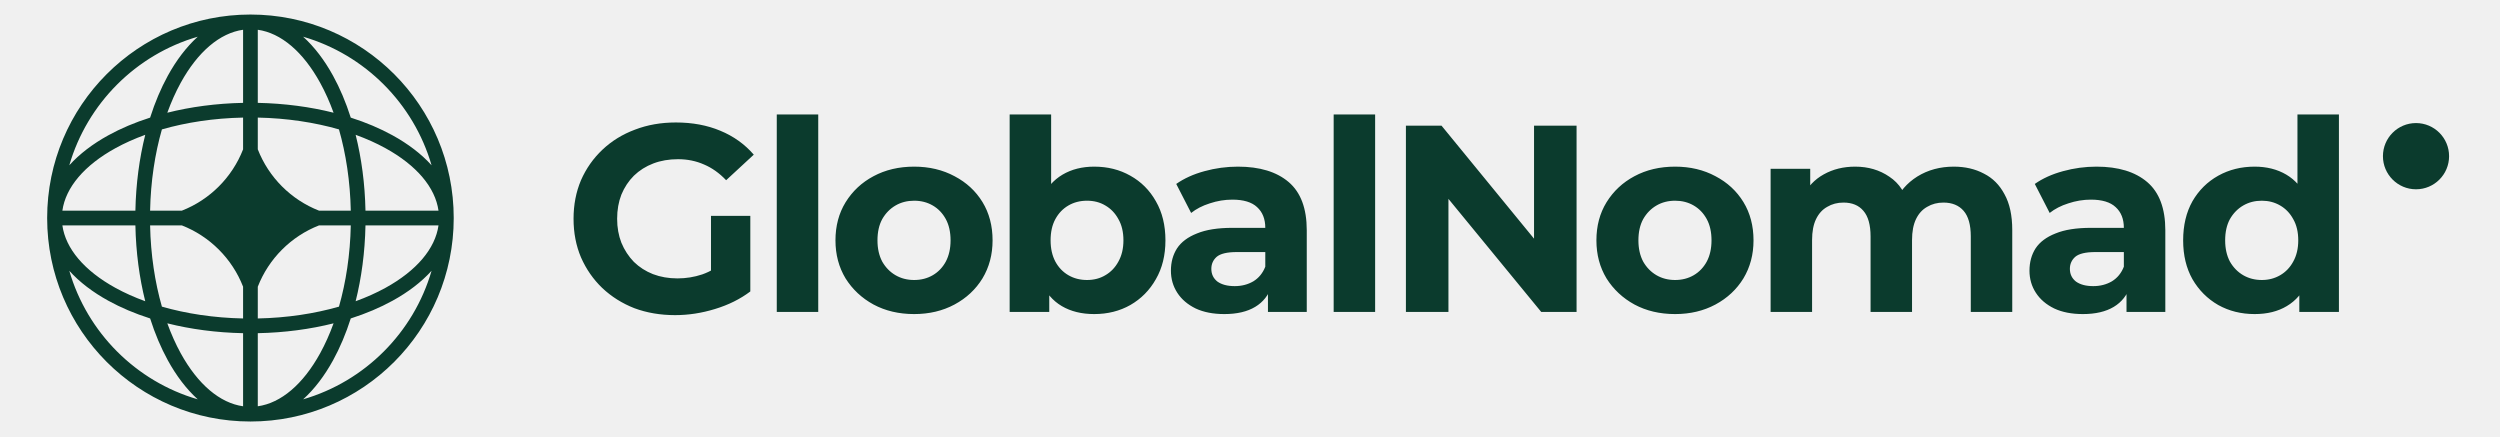
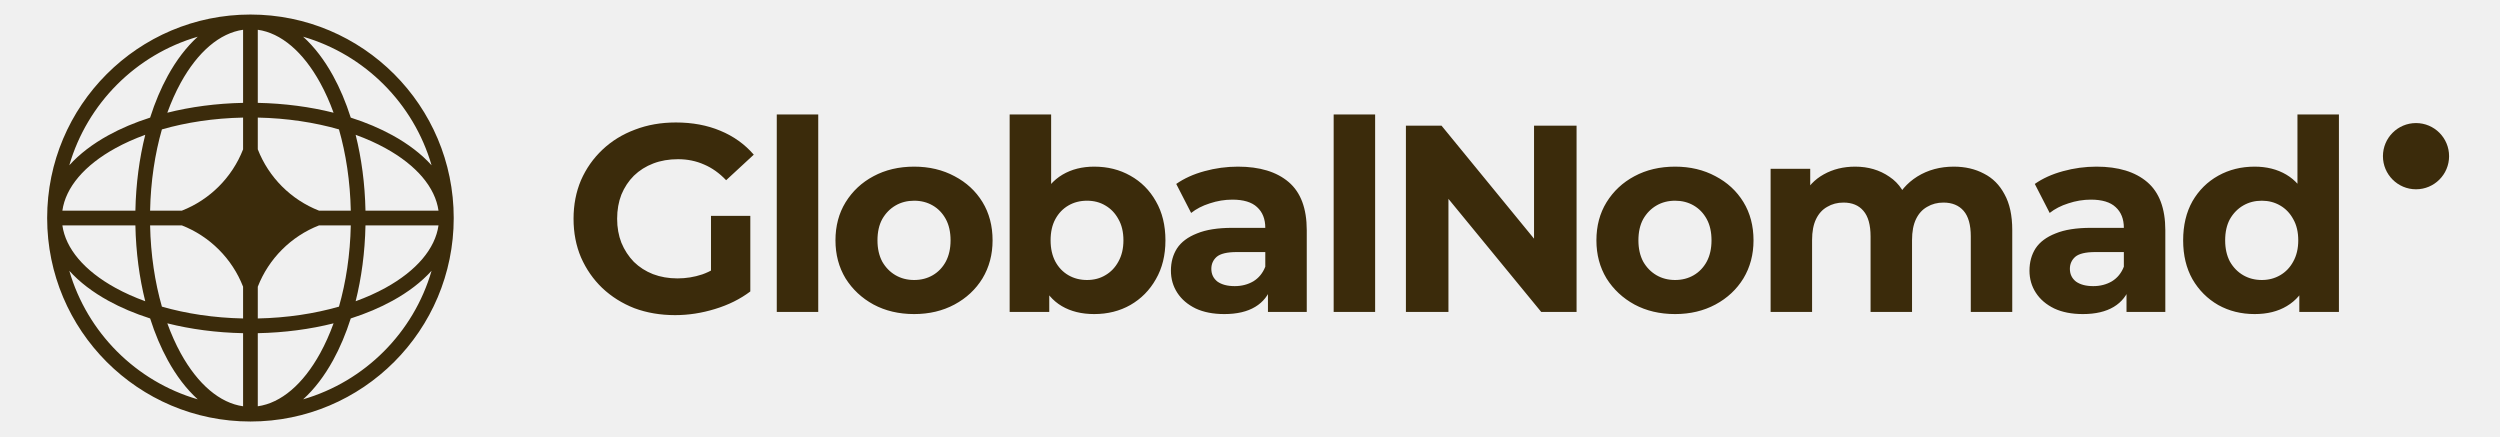
<svg xmlns="http://www.w3.org/2000/svg" width="172" height="30" viewBox="0 0 172 30" fill="none">
  <g clip-path="url(#clip0_18613_8276)">
-     <path d="M166.221 13.023C167.479 13.023 168.497 12.003 168.497 10.745C168.497 9.487 167.479 8.467 166.221 8.467C164.965 8.467 163.946 9.487 163.946 10.745C163.946 12.003 164.965 13.023 166.221 13.023Z" fill="#0B3B2D" />
-     <path d="M46.447 21.681C45.434 21.681 44.502 21.522 43.648 21.205C42.807 20.875 42.069 20.412 41.435 19.814C40.813 19.216 40.326 18.514 39.972 17.708C39.631 16.903 39.46 16.018 39.46 15.054C39.46 14.089 39.631 13.204 39.972 12.399C40.326 11.593 40.819 10.892 41.453 10.294C42.087 9.696 42.831 9.238 43.685 8.92C44.538 8.591 45.477 8.426 46.501 8.426C47.635 8.426 48.653 8.615 49.556 8.994C50.47 9.372 51.238 9.921 51.86 10.641L49.958 12.399C49.495 11.911 48.989 11.551 48.44 11.319C47.891 11.075 47.294 10.953 46.648 10.953C46.026 10.953 45.459 11.05 44.947 11.246C44.435 11.441 43.99 11.722 43.612 12.088C43.246 12.454 42.959 12.887 42.752 13.388C42.557 13.888 42.459 14.443 42.459 15.054C42.459 15.652 42.557 16.201 42.752 16.701C42.959 17.202 43.246 17.641 43.612 18.019C43.99 18.386 44.428 18.666 44.928 18.862C45.441 19.057 46.001 19.154 46.611 19.154C47.196 19.154 47.763 19.063 48.312 18.88C48.873 18.685 49.416 18.361 49.94 17.91L51.622 20.052C50.927 20.576 50.117 20.979 49.19 21.26C48.275 21.541 47.361 21.681 46.447 21.681ZM48.916 19.667V14.852H51.622V20.052L48.916 19.667ZM53.442 21.461V7.877H56.295V21.461H53.442ZM62.893 21.608C61.845 21.608 60.912 21.388 60.095 20.949C59.29 20.509 58.65 19.911 58.175 19.154C57.711 18.386 57.48 17.513 57.48 16.537C57.48 15.548 57.711 14.675 58.175 13.918C58.65 13.15 59.29 12.552 60.095 12.124C60.912 11.685 61.845 11.465 62.893 11.465C63.93 11.465 64.856 11.685 65.674 12.124C66.49 12.552 67.13 13.143 67.594 13.9C68.057 14.657 68.289 15.536 68.289 16.537C68.289 17.513 68.057 18.386 67.594 19.154C67.13 19.911 66.49 20.509 65.674 20.949C64.856 21.388 63.93 21.608 62.893 21.608ZM62.893 19.264C63.369 19.264 63.796 19.154 64.174 18.935C64.552 18.715 64.85 18.404 65.07 18.001C65.289 17.586 65.399 17.098 65.399 16.537C65.399 15.963 65.289 15.475 65.07 15.072C64.85 14.669 64.552 14.358 64.174 14.138C63.796 13.918 63.369 13.809 62.893 13.809C62.418 13.809 61.991 13.918 61.613 14.138C61.235 14.358 60.93 14.669 60.699 15.072C60.479 15.475 60.37 15.963 60.37 16.537C60.37 17.098 60.479 17.586 60.699 18.001C60.93 18.404 61.235 18.715 61.613 18.935C61.991 19.154 62.418 19.264 62.893 19.264ZM75.281 21.608C74.415 21.608 73.671 21.425 73.049 21.058C72.427 20.692 71.952 20.137 71.623 19.392C71.293 18.636 71.129 17.684 71.129 16.537C71.129 15.377 71.299 14.425 71.641 13.681C71.994 12.936 72.482 12.381 73.104 12.014C73.726 11.648 74.451 11.465 75.281 11.465C76.207 11.465 77.036 11.673 77.768 12.088C78.511 12.503 79.097 13.088 79.523 13.845C79.962 14.602 80.182 15.499 80.182 16.537C80.182 17.562 79.962 18.453 79.523 19.209C79.097 19.966 78.511 20.558 77.768 20.985C77.036 21.4 76.207 21.608 75.281 21.608ZM69.464 21.461V7.877H72.318V13.607L72.135 16.518L72.189 19.447V21.461H69.464ZM74.787 19.264C75.262 19.264 75.683 19.154 76.048 18.935C76.427 18.715 76.725 18.404 76.944 18.001C77.177 17.586 77.292 17.098 77.292 16.537C77.292 15.963 77.177 15.475 76.944 15.072C76.725 14.669 76.427 14.358 76.048 14.138C75.683 13.918 75.262 13.809 74.787 13.809C74.311 13.809 73.884 13.918 73.506 14.138C73.128 14.358 72.83 14.669 72.61 15.072C72.39 15.475 72.281 15.963 72.281 16.537C72.281 17.098 72.39 17.586 72.61 18.001C72.83 18.404 73.128 18.715 73.506 18.935C73.884 19.154 74.311 19.264 74.787 19.264ZM87.235 21.461V19.539L87.052 19.118V15.676C87.052 15.066 86.863 14.59 86.485 14.248C86.119 13.906 85.552 13.735 84.784 13.735C84.26 13.735 83.742 13.821 83.23 13.992C82.73 14.15 82.303 14.37 81.95 14.651L80.925 12.655C81.462 12.277 82.108 11.984 82.864 11.777C83.62 11.569 84.388 11.465 85.168 11.465C86.668 11.465 87.833 11.819 88.662 12.527C89.491 13.235 89.905 14.34 89.905 15.841V21.461H87.235ZM84.236 21.608C83.467 21.608 82.809 21.48 82.26 21.223C81.712 20.955 81.291 20.595 80.998 20.143C80.706 19.692 80.559 19.185 80.559 18.624C80.559 18.038 80.7 17.525 80.98 17.086C81.273 16.646 81.73 16.305 82.352 16.061C82.974 15.804 83.784 15.676 84.784 15.676H87.4V17.342H85.095C84.424 17.342 83.961 17.452 83.705 17.672C83.461 17.891 83.34 18.166 83.34 18.495C83.34 18.862 83.48 19.154 83.76 19.374C84.053 19.582 84.449 19.685 84.949 19.685C85.424 19.685 85.851 19.576 86.229 19.356C86.607 19.124 86.881 18.788 87.052 18.349L87.491 19.667C87.284 20.302 86.906 20.784 86.357 21.113C85.809 21.443 85.101 21.608 84.236 21.608ZM91.756 21.461V7.877H94.609V21.461H91.756ZM96.727 21.461V8.646H99.177L106.731 17.873H105.542V8.646H108.468V21.461H106.036L98.464 12.234H99.653V21.461H96.727ZM115.247 21.608C114.198 21.608 113.265 21.388 112.448 20.949C111.644 20.509 111.004 19.911 110.528 19.154C110.064 18.386 109.833 17.513 109.833 16.537C109.833 15.548 110.064 14.675 110.528 13.918C111.004 13.15 111.644 12.552 112.448 12.124C113.265 11.685 114.198 11.465 115.247 11.465C116.283 11.465 117.21 11.685 118.027 12.124C118.843 12.552 119.483 13.143 119.947 13.9C120.41 14.657 120.642 15.536 120.642 16.537C120.642 17.513 120.41 18.386 119.947 19.154C119.483 19.911 118.843 20.509 118.027 20.949C117.21 21.388 116.283 21.608 115.247 21.608ZM115.247 19.264C115.722 19.264 116.149 19.154 116.527 18.935C116.904 18.715 117.203 18.404 117.423 18.001C117.643 17.586 117.752 17.098 117.752 16.537C117.752 15.963 117.643 15.475 117.423 15.072C117.203 14.669 116.904 14.358 116.527 14.138C116.149 13.918 115.722 13.809 115.247 13.809C114.771 13.809 114.344 13.918 113.966 14.138C113.589 14.358 113.283 14.669 113.052 15.072C112.832 15.475 112.723 15.963 112.723 16.537C112.723 17.098 112.832 17.586 113.052 18.001C113.283 18.404 113.589 18.715 113.966 18.935C114.344 19.154 114.771 19.264 115.247 19.264ZM134.419 11.465C135.199 11.465 135.888 11.624 136.486 11.941C137.095 12.246 137.57 12.722 137.912 13.369C138.265 14.004 138.443 14.822 138.443 15.822V21.461H135.59V16.262C135.59 15.469 135.425 14.883 135.096 14.504C134.767 14.126 134.303 13.937 133.706 13.937C133.29 13.937 132.92 14.034 132.59 14.23C132.261 14.413 132.005 14.694 131.822 15.072C131.639 15.45 131.548 15.932 131.548 16.518V21.461H128.695V16.262C128.695 15.469 128.53 14.883 128.201 14.504C127.883 14.126 127.426 13.937 126.829 13.937C126.414 13.937 126.043 14.034 125.714 14.23C125.384 14.413 125.128 14.694 124.945 15.072C124.762 15.45 124.671 15.932 124.671 16.518V21.461H121.818V11.612H124.543V14.303L124.031 13.516C124.372 12.845 124.854 12.338 125.476 11.996C126.109 11.642 126.829 11.465 127.634 11.465C128.535 11.465 129.322 11.697 129.993 12.161C130.675 12.613 131.127 13.308 131.347 14.248L130.34 13.973C130.67 13.204 131.194 12.594 131.913 12.143C132.645 11.691 133.48 11.465 134.419 11.465ZM146.304 21.461V19.539L146.121 19.118V15.676C146.121 15.066 145.932 14.59 145.554 14.248C145.189 13.906 144.622 13.735 143.853 13.735C143.328 13.735 142.811 13.821 142.299 13.992C141.799 14.15 141.371 14.37 141.018 14.651L139.994 12.655C140.53 12.277 141.176 11.984 141.933 11.777C142.688 11.569 143.456 11.465 144.237 11.465C145.737 11.465 146.901 11.819 147.73 12.527C148.559 13.235 148.974 14.34 148.974 15.841V21.461H146.304ZM143.304 21.608C142.537 21.608 141.878 21.48 141.33 21.223C140.781 20.955 140.36 20.595 140.068 20.143C139.775 19.692 139.628 19.185 139.628 18.624C139.628 18.038 139.768 17.525 140.049 17.086C140.341 16.646 140.799 16.305 141.421 16.061C142.043 15.804 142.853 15.676 143.853 15.676H146.468V17.342H144.164C143.493 17.342 143.03 17.452 142.774 17.672C142.53 17.891 142.408 18.166 142.408 18.495C142.408 18.862 142.548 19.154 142.829 19.374C143.121 19.582 143.518 19.685 144.018 19.685C144.494 19.685 144.919 19.576 145.298 19.356C145.676 19.124 145.95 18.788 146.121 18.349L146.56 19.667C146.353 20.302 145.975 20.784 145.426 21.113C144.877 21.443 144.169 21.608 143.304 21.608ZM155.12 21.608C154.194 21.608 153.36 21.4 152.615 20.985C151.872 20.558 151.28 19.966 150.841 19.209C150.415 18.453 150.201 17.562 150.201 16.537C150.201 15.499 150.415 14.602 150.841 13.845C151.28 13.088 151.872 12.503 152.615 12.088C153.36 11.673 154.194 11.465 155.12 11.465C155.95 11.465 156.675 11.648 157.297 12.014C157.919 12.381 158.401 12.936 158.742 13.681C159.084 14.425 159.254 15.377 159.254 16.537C159.254 17.684 159.09 18.636 158.76 19.392C158.431 20.137 157.955 20.692 157.334 21.058C156.725 21.425 155.987 21.608 155.12 21.608ZM155.614 19.264C156.078 19.264 156.499 19.154 156.876 18.935C157.255 18.715 157.553 18.404 157.772 18.001C158.005 17.586 158.12 17.098 158.12 16.537C158.12 15.963 158.005 15.475 157.772 15.072C157.553 14.669 157.255 14.358 156.876 14.138C156.499 13.918 156.078 13.809 155.614 13.809C155.139 13.809 154.713 13.918 154.334 14.138C153.956 14.358 153.652 14.669 153.42 15.072C153.2 15.475 153.091 15.963 153.091 16.537C153.091 17.098 153.2 17.586 153.42 18.001C153.652 18.404 153.956 18.715 154.334 18.935C154.713 19.154 155.139 19.264 155.614 19.264ZM158.193 21.461V19.447L158.248 16.518L158.065 13.607V7.877H160.918V21.461H158.193Z" fill="#0B3B2D" />
-     <path fill-rule="evenodd" clip-rule="evenodd" d="M17.23 1C24.954 1 31.216 7.268 31.216 15C31.216 22.732 24.954 29 17.23 29C9.506 29 3.244 22.732 3.244 15C3.244 7.268 9.506 1 17.23 1ZM16.724 2.048C15.129 2.272 13.61 3.556 12.43 5.702C12.088 6.325 11.78 7.013 11.511 7.755C13.114 7.352 14.876 7.114 16.724 7.077V2.048ZM10.329 8.092C10.663 7.041 11.072 6.074 11.544 5.214C12.129 4.15 12.823 3.232 13.605 2.526C9.354 3.762 6.003 7.116 4.768 11.371C5.473 10.588 6.391 9.894 7.454 9.309C8.313 8.836 9.279 8.426 10.329 8.092ZM9.993 9.275C9.59 10.88 9.352 12.643 9.315 14.494H4.291C4.515 12.897 5.797 11.376 7.942 10.195C8.564 9.853 9.251 9.544 9.993 9.275ZM10.327 14.494C10.368 12.474 10.659 10.578 11.139 8.903C12.813 8.422 14.707 8.131 16.724 8.09V10.276C15.972 12.204 14.437 13.741 12.51 14.494H10.327ZM9.315 15.506H4.291C4.515 17.103 5.797 18.624 7.942 19.805C8.564 20.147 9.251 20.456 9.993 20.725C9.59 19.12 9.352 17.357 9.315 15.506ZM11.139 21.097C10.659 19.422 10.368 17.526 10.327 15.506H12.51C14.437 16.259 15.972 17.796 16.724 19.724V21.91C14.707 21.869 12.813 21.578 11.139 21.097ZM10.329 21.909C9.279 21.574 8.313 21.164 7.454 20.691C6.391 20.106 5.473 19.412 4.768 18.629C6.003 22.884 9.354 26.238 13.605 27.474C12.823 26.768 12.129 25.85 11.544 24.785C11.072 23.926 10.663 22.959 10.329 21.909ZM16.724 27.952C15.129 27.728 13.61 26.444 12.43 24.298C12.088 23.675 11.78 22.987 11.511 22.245C13.114 22.648 14.876 22.886 16.724 22.923V27.952ZM20.855 27.474C21.637 26.768 22.331 25.85 22.916 24.785C23.388 23.926 23.797 22.959 24.132 21.909C25.181 21.574 26.147 21.164 27.006 20.691C28.069 20.106 28.987 19.412 29.692 18.629C28.457 22.884 25.106 26.238 20.855 27.474ZM22.95 22.245C22.68 22.987 22.372 23.675 22.03 24.298C20.851 26.444 19.331 27.728 17.736 27.952V22.923C19.584 22.886 21.346 22.648 22.95 22.245ZM24.468 20.725C25.209 20.456 25.897 20.147 26.519 19.805C28.663 18.624 29.945 17.103 30.169 15.506H25.145C25.108 17.357 24.87 19.12 24.468 20.725ZM24.134 15.506C24.092 17.526 23.801 19.422 23.321 21.097C21.647 21.578 19.753 21.869 17.736 21.91V19.726C18.488 17.797 20.023 16.259 21.951 15.506H24.134ZM25.145 14.494H30.169C29.945 12.897 28.663 11.376 26.519 10.195C25.897 9.853 25.209 9.544 24.468 9.275C24.87 10.88 25.108 12.643 25.145 14.494ZM23.321 8.903C23.801 10.578 24.092 12.474 24.134 14.494H21.951C20.023 13.741 18.488 12.203 17.736 10.274V8.09C19.753 8.131 21.647 8.422 23.321 8.903ZM24.132 8.092C25.181 8.426 26.147 8.836 27.006 9.309C28.069 9.894 28.987 10.588 29.692 11.371C28.457 7.116 25.106 3.762 20.855 2.526C21.637 3.232 22.331 4.15 22.916 5.214C23.388 6.074 23.797 7.041 24.132 8.092ZM17.736 2.048C19.331 2.272 20.851 3.556 22.03 5.702C22.372 6.325 22.68 7.013 22.95 7.755C21.346 7.352 19.584 7.114 17.736 7.077V2.048Z" fill="#0B3B2D" />
+     <path d="M166.221 13.023C167.479 13.023 168.497 12.003 168.497 10.745C168.497 9.487 167.479 8.467 166.221 8.467C164.965 8.467 163.946 9.487 163.946 10.745C163.946 12.003 164.965 13.023 166.221 13.023Z" fill="#3b2b0b" />
+     <path d="M46.447 21.681C45.434 21.681 44.502 21.522 43.648 21.205C42.807 20.875 42.069 20.412 41.435 19.814C40.813 19.216 40.326 18.514 39.972 17.708C39.631 16.903 39.46 16.018 39.46 15.054C39.46 14.089 39.631 13.204 39.972 12.399C40.326 11.593 40.819 10.892 41.453 10.294C42.087 9.696 42.831 9.238 43.685 8.92C44.538 8.591 45.477 8.426 46.501 8.426C47.635 8.426 48.653 8.615 49.556 8.994C50.47 9.372 51.238 9.921 51.86 10.641L49.958 12.399C49.495 11.911 48.989 11.551 48.44 11.319C47.891 11.075 47.294 10.953 46.648 10.953C46.026 10.953 45.459 11.05 44.947 11.246C44.435 11.441 43.99 11.722 43.612 12.088C43.246 12.454 42.959 12.887 42.752 13.388C42.557 13.888 42.459 14.443 42.459 15.054C42.459 15.652 42.557 16.201 42.752 16.701C42.959 17.202 43.246 17.641 43.612 18.019C43.99 18.386 44.428 18.666 44.928 18.862C45.441 19.057 46.001 19.154 46.611 19.154C47.196 19.154 47.763 19.063 48.312 18.88C48.873 18.685 49.416 18.361 49.94 17.91L51.622 20.052C50.927 20.576 50.117 20.979 49.19 21.26C48.275 21.541 47.361 21.681 46.447 21.681ZM48.916 19.667V14.852H51.622V20.052L48.916 19.667ZM53.442 21.461V7.877H56.295V21.461H53.442ZM62.893 21.608C61.845 21.608 60.912 21.388 60.095 20.949C59.29 20.509 58.65 19.911 58.175 19.154C57.711 18.386 57.48 17.513 57.48 16.537C57.48 15.548 57.711 14.675 58.175 13.918C58.65 13.15 59.29 12.552 60.095 12.124C60.912 11.685 61.845 11.465 62.893 11.465C63.93 11.465 64.856 11.685 65.674 12.124C66.49 12.552 67.13 13.143 67.594 13.9C68.057 14.657 68.289 15.536 68.289 16.537C68.289 17.513 68.057 18.386 67.594 19.154C67.13 19.911 66.49 20.509 65.674 20.949C64.856 21.388 63.93 21.608 62.893 21.608ZM62.893 19.264C63.369 19.264 63.796 19.154 64.174 18.935C64.552 18.715 64.85 18.404 65.07 18.001C65.289 17.586 65.399 17.098 65.399 16.537C65.399 15.963 65.289 15.475 65.07 15.072C64.85 14.669 64.552 14.358 64.174 14.138C63.796 13.918 63.369 13.809 62.893 13.809C62.418 13.809 61.991 13.918 61.613 14.138C61.235 14.358 60.93 14.669 60.699 15.072C60.479 15.475 60.37 15.963 60.37 16.537C60.37 17.098 60.479 17.586 60.699 18.001C60.93 18.404 61.235 18.715 61.613 18.935C61.991 19.154 62.418 19.264 62.893 19.264ZM75.281 21.608C74.415 21.608 73.671 21.425 73.049 21.058C72.427 20.692 71.952 20.137 71.623 19.392C71.293 18.636 71.129 17.684 71.129 16.537C71.129 15.377 71.299 14.425 71.641 13.681C71.994 12.936 72.482 12.381 73.104 12.014C73.726 11.648 74.451 11.465 75.281 11.465C76.207 11.465 77.036 11.673 77.768 12.088C78.511 12.503 79.097 13.088 79.523 13.845C79.962 14.602 80.182 15.499 80.182 16.537C80.182 17.562 79.962 18.453 79.523 19.209C79.097 19.966 78.511 20.558 77.768 20.985C77.036 21.4 76.207 21.608 75.281 21.608ZM69.464 21.461V7.877H72.318V13.607L72.135 16.518L72.189 19.447V21.461H69.464ZM74.787 19.264C75.262 19.264 75.683 19.154 76.048 18.935C76.427 18.715 76.725 18.404 76.944 18.001C77.177 17.586 77.292 17.098 77.292 16.537C77.292 15.963 77.177 15.475 76.944 15.072C76.725 14.669 76.427 14.358 76.048 14.138C75.683 13.918 75.262 13.809 74.787 13.809C74.311 13.809 73.884 13.918 73.506 14.138C73.128 14.358 72.83 14.669 72.61 15.072C72.39 15.475 72.281 15.963 72.281 16.537C72.281 17.098 72.39 17.586 72.61 18.001C72.83 18.404 73.128 18.715 73.506 18.935C73.884 19.154 74.311 19.264 74.787 19.264ZM87.235 21.461V19.539L87.052 19.118V15.676C87.052 15.066 86.863 14.59 86.485 14.248C86.119 13.906 85.552 13.735 84.784 13.735C84.26 13.735 83.742 13.821 83.23 13.992C82.73 14.15 82.303 14.37 81.95 14.651L80.925 12.655C81.462 12.277 82.108 11.984 82.864 11.777C83.62 11.569 84.388 11.465 85.168 11.465C86.668 11.465 87.833 11.819 88.662 12.527C89.491 13.235 89.905 14.34 89.905 15.841V21.461H87.235ZM84.236 21.608C83.467 21.608 82.809 21.48 82.26 21.223C81.712 20.955 81.291 20.595 80.998 20.143C80.706 19.692 80.559 19.185 80.559 18.624C80.559 18.038 80.7 17.525 80.98 17.086C81.273 16.646 81.73 16.305 82.352 16.061C82.974 15.804 83.784 15.676 84.784 15.676H87.4V17.342H85.095C84.424 17.342 83.961 17.452 83.705 17.672C83.461 17.891 83.34 18.166 83.34 18.495C83.34 18.862 83.48 19.154 83.76 19.374C84.053 19.582 84.449 19.685 84.949 19.685C85.424 19.685 85.851 19.576 86.229 19.356C86.607 19.124 86.881 18.788 87.052 18.349L87.491 19.667C87.284 20.302 86.906 20.784 86.357 21.113C85.809 21.443 85.101 21.608 84.236 21.608ZM91.756 21.461V7.877H94.609V21.461H91.756ZM96.727 21.461V8.646H99.177L106.731 17.873H105.542V8.646H108.468V21.461H106.036L98.464 12.234H99.653V21.461H96.727ZM115.247 21.608C114.198 21.608 113.265 21.388 112.448 20.949C111.644 20.509 111.004 19.911 110.528 19.154C110.064 18.386 109.833 17.513 109.833 16.537C109.833 15.548 110.064 14.675 110.528 13.918C111.004 13.15 111.644 12.552 112.448 12.124C113.265 11.685 114.198 11.465 115.247 11.465C116.283 11.465 117.21 11.685 118.027 12.124C118.843 12.552 119.483 13.143 119.947 13.9C120.41 14.657 120.642 15.536 120.642 16.537C120.642 17.513 120.41 18.386 119.947 19.154C119.483 19.911 118.843 20.509 118.027 20.949C117.21 21.388 116.283 21.608 115.247 21.608ZM115.247 19.264C115.722 19.264 116.149 19.154 116.527 18.935C116.904 18.715 117.203 18.404 117.423 18.001C117.643 17.586 117.752 17.098 117.752 16.537C117.752 15.963 117.643 15.475 117.423 15.072C117.203 14.669 116.904 14.358 116.527 14.138C116.149 13.918 115.722 13.809 115.247 13.809C114.771 13.809 114.344 13.918 113.966 14.138C113.589 14.358 113.283 14.669 113.052 15.072C112.832 15.475 112.723 15.963 112.723 16.537C112.723 17.098 112.832 17.586 113.052 18.001C113.283 18.404 113.589 18.715 113.966 18.935C114.344 19.154 114.771 19.264 115.247 19.264ZM134.419 11.465C135.199 11.465 135.888 11.624 136.486 11.941C137.095 12.246 137.57 12.722 137.912 13.369C138.265 14.004 138.443 14.822 138.443 15.822V21.461H135.59V16.262C135.59 15.469 135.425 14.883 135.096 14.504C134.767 14.126 134.303 13.937 133.706 13.937C133.29 13.937 132.92 14.034 132.59 14.23C132.261 14.413 132.005 14.694 131.822 15.072C131.639 15.45 131.548 15.932 131.548 16.518V21.461H128.695V16.262C128.695 15.469 128.53 14.883 128.201 14.504C127.883 14.126 127.426 13.937 126.829 13.937C126.414 13.937 126.043 14.034 125.714 14.23C125.384 14.413 125.128 14.694 124.945 15.072C124.762 15.45 124.671 15.932 124.671 16.518V21.461H121.818V11.612H124.543V14.303L124.031 13.516C124.372 12.845 124.854 12.338 125.476 11.996C126.109 11.642 126.829 11.465 127.634 11.465C128.535 11.465 129.322 11.697 129.993 12.161C130.675 12.613 131.127 13.308 131.347 14.248L130.34 13.973C130.67 13.204 131.194 12.594 131.913 12.143C132.645 11.691 133.48 11.465 134.419 11.465ZM146.304 21.461V19.539L146.121 19.118V15.676C146.121 15.066 145.932 14.59 145.554 14.248C145.189 13.906 144.622 13.735 143.853 13.735C143.328 13.735 142.811 13.821 142.299 13.992C141.799 14.15 141.371 14.37 141.018 14.651L139.994 12.655C140.53 12.277 141.176 11.984 141.933 11.777C142.688 11.569 143.456 11.465 144.237 11.465C145.737 11.465 146.901 11.819 147.73 12.527C148.559 13.235 148.974 14.34 148.974 15.841V21.461H146.304ZM143.304 21.608C142.537 21.608 141.878 21.48 141.33 21.223C140.781 20.955 140.36 20.595 140.068 20.143C139.775 19.692 139.628 19.185 139.628 18.624C139.628 18.038 139.768 17.525 140.049 17.086C140.341 16.646 140.799 16.305 141.421 16.061C142.043 15.804 142.853 15.676 143.853 15.676H146.468V17.342H144.164C143.493 17.342 143.03 17.452 142.774 17.672C142.53 17.891 142.408 18.166 142.408 18.495C142.408 18.862 142.548 19.154 142.829 19.374C143.121 19.582 143.518 19.685 144.018 19.685C144.494 19.685 144.919 19.576 145.298 19.356C145.676 19.124 145.95 18.788 146.121 18.349L146.56 19.667C146.353 20.302 145.975 20.784 145.426 21.113C144.877 21.443 144.169 21.608 143.304 21.608ZM155.12 21.608C154.194 21.608 153.36 21.4 152.615 20.985C151.872 20.558 151.28 19.966 150.841 19.209C150.415 18.453 150.201 17.562 150.201 16.537C150.201 15.499 150.415 14.602 150.841 13.845C151.28 13.088 151.872 12.503 152.615 12.088C153.36 11.673 154.194 11.465 155.12 11.465C155.95 11.465 156.675 11.648 157.297 12.014C157.919 12.381 158.401 12.936 158.742 13.681C159.084 14.425 159.254 15.377 159.254 16.537C159.254 17.684 159.09 18.636 158.76 19.392C158.431 20.137 157.955 20.692 157.334 21.058C156.725 21.425 155.987 21.608 155.12 21.608ZM155.614 19.264C156.078 19.264 156.499 19.154 156.876 18.935C157.255 18.715 157.553 18.404 157.772 18.001C158.005 17.586 158.12 17.098 158.12 16.537C158.12 15.963 158.005 15.475 157.772 15.072C157.553 14.669 157.255 14.358 156.876 14.138C156.499 13.918 156.078 13.809 155.614 13.809C155.139 13.809 154.713 13.918 154.334 14.138C153.956 14.358 153.652 14.669 153.42 15.072C153.2 15.475 153.091 15.963 153.091 16.537C153.091 17.098 153.2 17.586 153.42 18.001C153.652 18.404 153.956 18.715 154.334 18.935C154.713 19.154 155.139 19.264 155.614 19.264ZM158.193 21.461V19.447L158.248 16.518L158.065 13.607V7.877H160.918V21.461H158.193Z" fill="#3b2b0b" />
+     <path fill-rule="evenodd" clip-rule="evenodd" d="M17.23 1C24.954 1 31.216 7.268 31.216 15C31.216 22.732 24.954 29 17.23 29C9.506 29 3.244 22.732 3.244 15C3.244 7.268 9.506 1 17.23 1ZM16.724 2.048C15.129 2.272 13.61 3.556 12.43 5.702C12.088 6.325 11.78 7.013 11.511 7.755C13.114 7.352 14.876 7.114 16.724 7.077V2.048ZM10.329 8.092C10.663 7.041 11.072 6.074 11.544 5.214C12.129 4.15 12.823 3.232 13.605 2.526C9.354 3.762 6.003 7.116 4.768 11.371C5.473 10.588 6.391 9.894 7.454 9.309C8.313 8.836 9.279 8.426 10.329 8.092ZM9.993 9.275C9.59 10.88 9.352 12.643 9.315 14.494H4.291C4.515 12.897 5.797 11.376 7.942 10.195C8.564 9.853 9.251 9.544 9.993 9.275ZM10.327 14.494C10.368 12.474 10.659 10.578 11.139 8.903C12.813 8.422 14.707 8.131 16.724 8.09V10.276C15.972 12.204 14.437 13.741 12.51 14.494H10.327ZM9.315 15.506H4.291C4.515 17.103 5.797 18.624 7.942 19.805C8.564 20.147 9.251 20.456 9.993 20.725C9.59 19.12 9.352 17.357 9.315 15.506ZM11.139 21.097C10.659 19.422 10.368 17.526 10.327 15.506H12.51C14.437 16.259 15.972 17.796 16.724 19.724V21.91C14.707 21.869 12.813 21.578 11.139 21.097ZM10.329 21.909C9.279 21.574 8.313 21.164 7.454 20.691C6.391 20.106 5.473 19.412 4.768 18.629C6.003 22.884 9.354 26.238 13.605 27.474C12.823 26.768 12.129 25.85 11.544 24.785C11.072 23.926 10.663 22.959 10.329 21.909ZM16.724 27.952C15.129 27.728 13.61 26.444 12.43 24.298C12.088 23.675 11.78 22.987 11.511 22.245C13.114 22.648 14.876 22.886 16.724 22.923V27.952ZM20.855 27.474C21.637 26.768 22.331 25.85 22.916 24.785C23.388 23.926 23.797 22.959 24.132 21.909C25.181 21.574 26.147 21.164 27.006 20.691C28.069 20.106 28.987 19.412 29.692 18.629C28.457 22.884 25.106 26.238 20.855 27.474ZM22.95 22.245C22.68 22.987 22.372 23.675 22.03 24.298C20.851 26.444 19.331 27.728 17.736 27.952V22.923C19.584 22.886 21.346 22.648 22.95 22.245ZM24.468 20.725C25.209 20.456 25.897 20.147 26.519 19.805C28.663 18.624 29.945 17.103 30.169 15.506H25.145C25.108 17.357 24.87 19.12 24.468 20.725ZM24.134 15.506C24.092 17.526 23.801 19.422 23.321 21.097C21.647 21.578 19.753 21.869 17.736 21.91V19.726C18.488 17.797 20.023 16.259 21.951 15.506H24.134ZM25.145 14.494H30.169C29.945 12.897 28.663 11.376 26.519 10.195C25.897 9.853 25.209 9.544 24.468 9.275C24.87 10.88 25.108 12.643 25.145 14.494ZM23.321 8.903C23.801 10.578 24.092 12.474 24.134 14.494H21.951C20.023 13.741 18.488 12.203 17.736 10.274V8.09C19.753 8.131 21.647 8.422 23.321 8.903ZM24.132 8.092C25.181 8.426 26.147 8.836 27.006 9.309C28.069 9.894 28.987 10.588 29.692 11.371C28.457 7.116 25.106 3.762 20.855 2.526C21.637 3.232 22.331 4.15 22.916 5.214C23.388 6.074 23.797 7.041 24.132 8.092ZM17.736 2.048C19.331 2.272 20.851 3.556 22.03 5.702C22.372 6.325 22.68 7.013 22.95 7.755C21.346 7.352 19.584 7.114 17.736 7.077V2.048Z" fill="#3b2b0b" />
  </g>
  <defs>
    <clipPath id="clip0_18613_8276">
      <rect width="165.511" height="28" fill="white" transform="translate(3.24414 1)" />
    </clipPath>
  </defs>
</svg>
